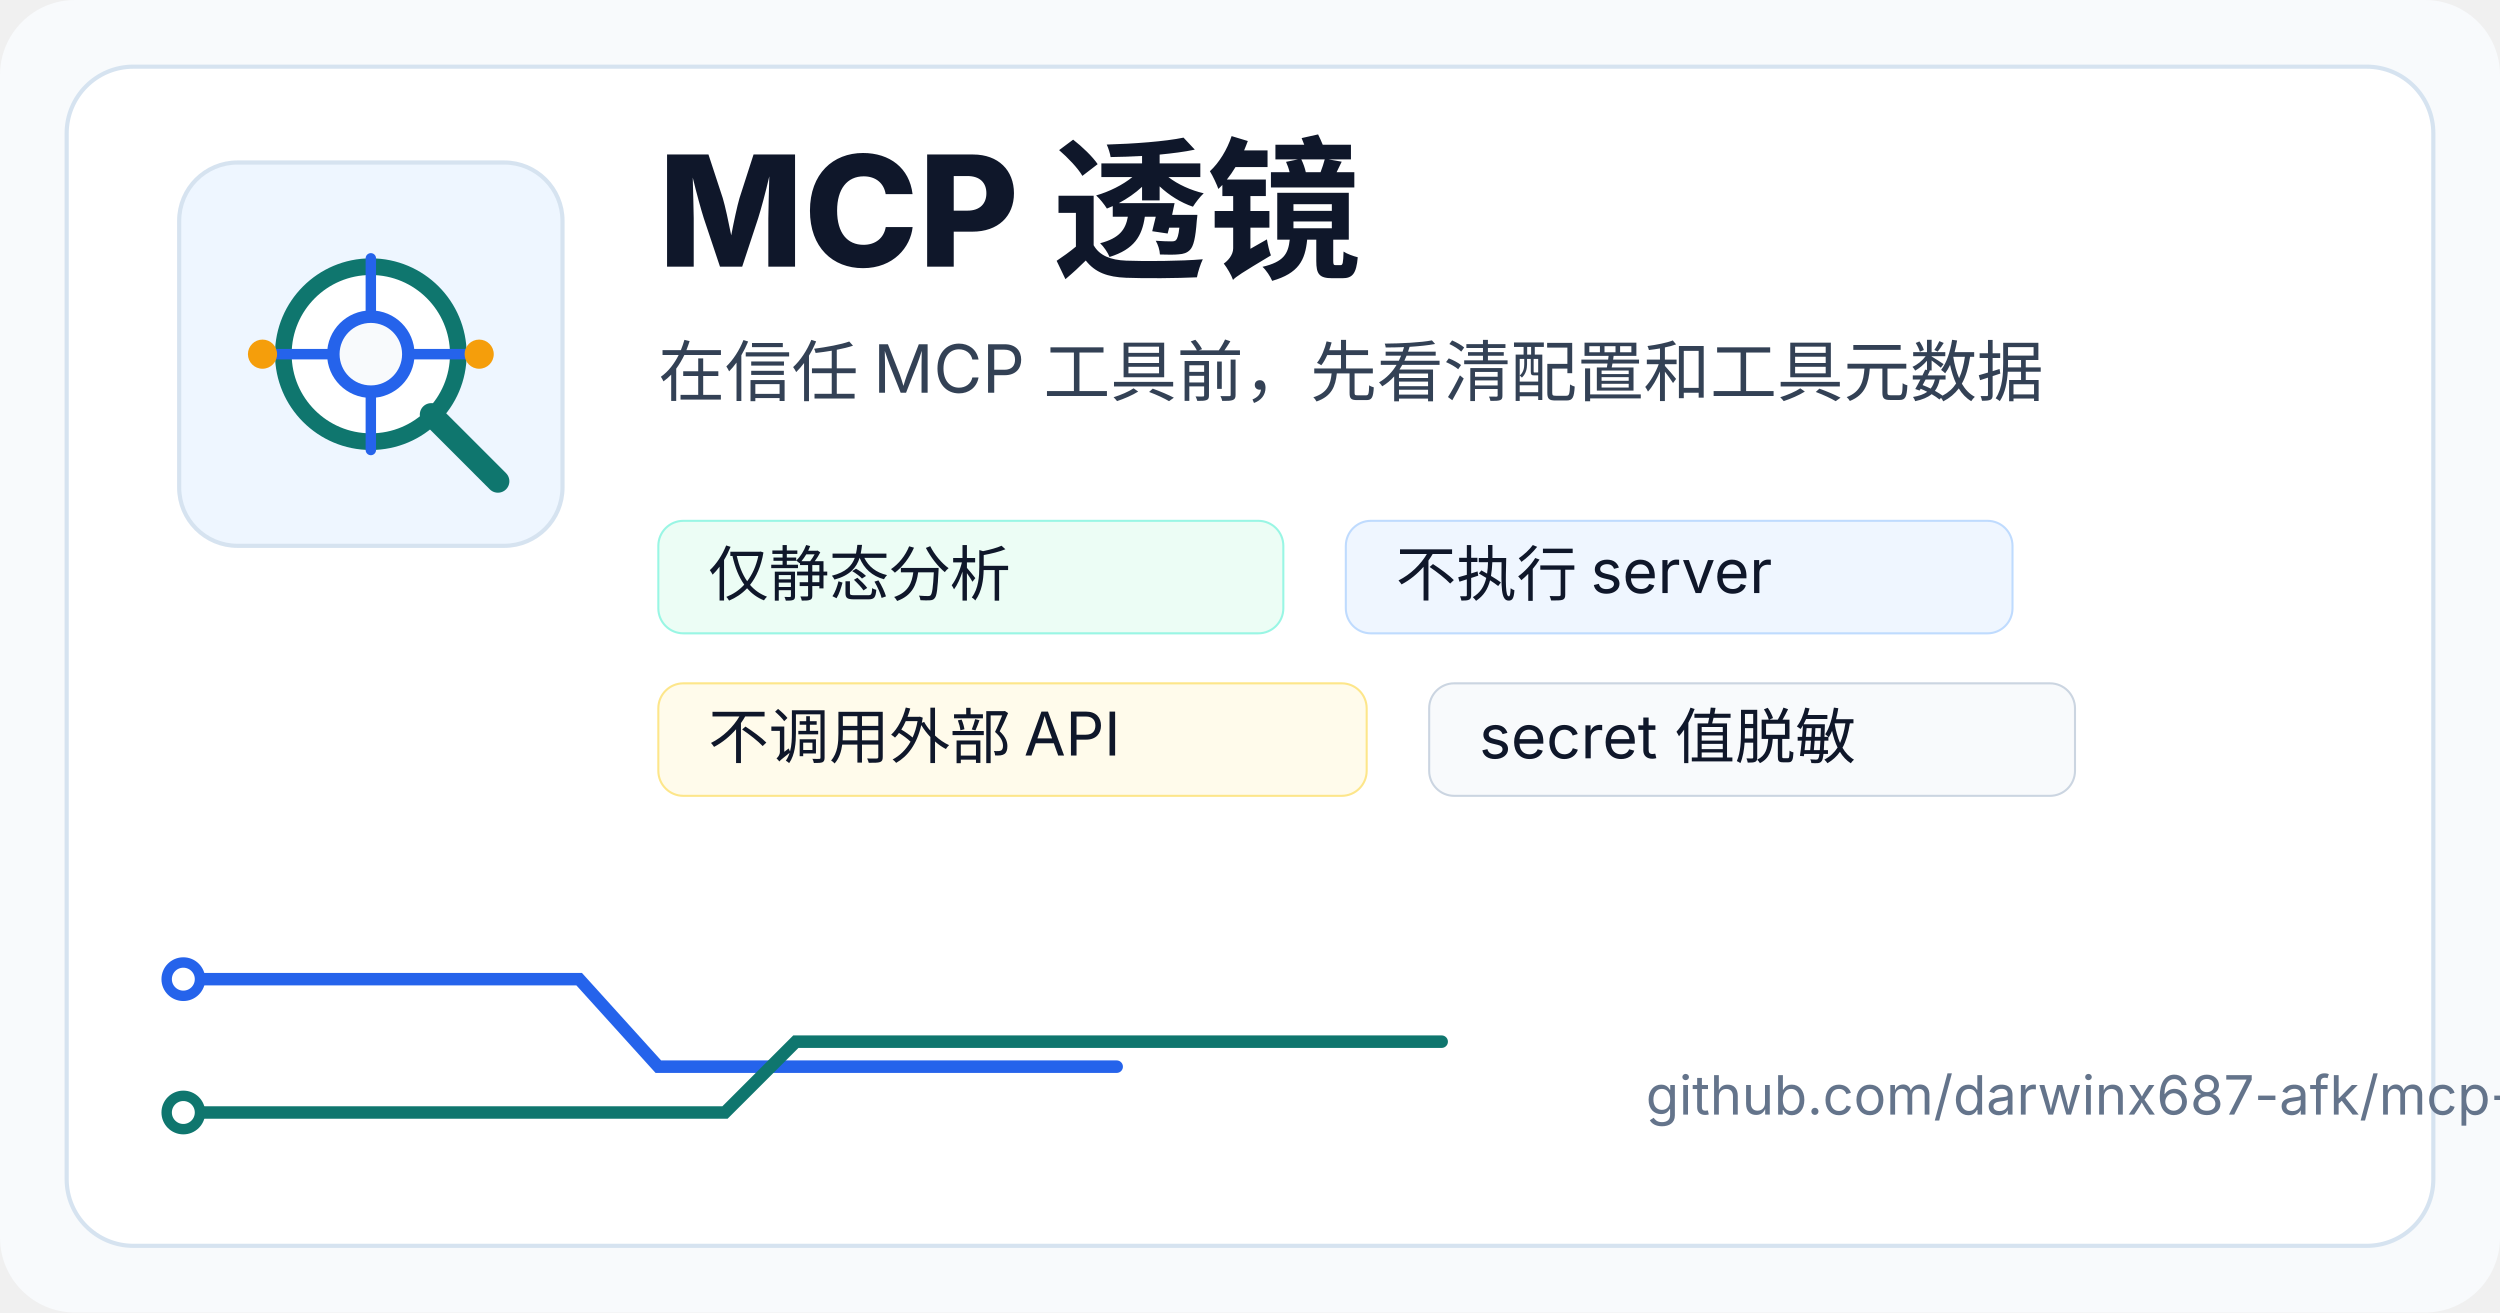
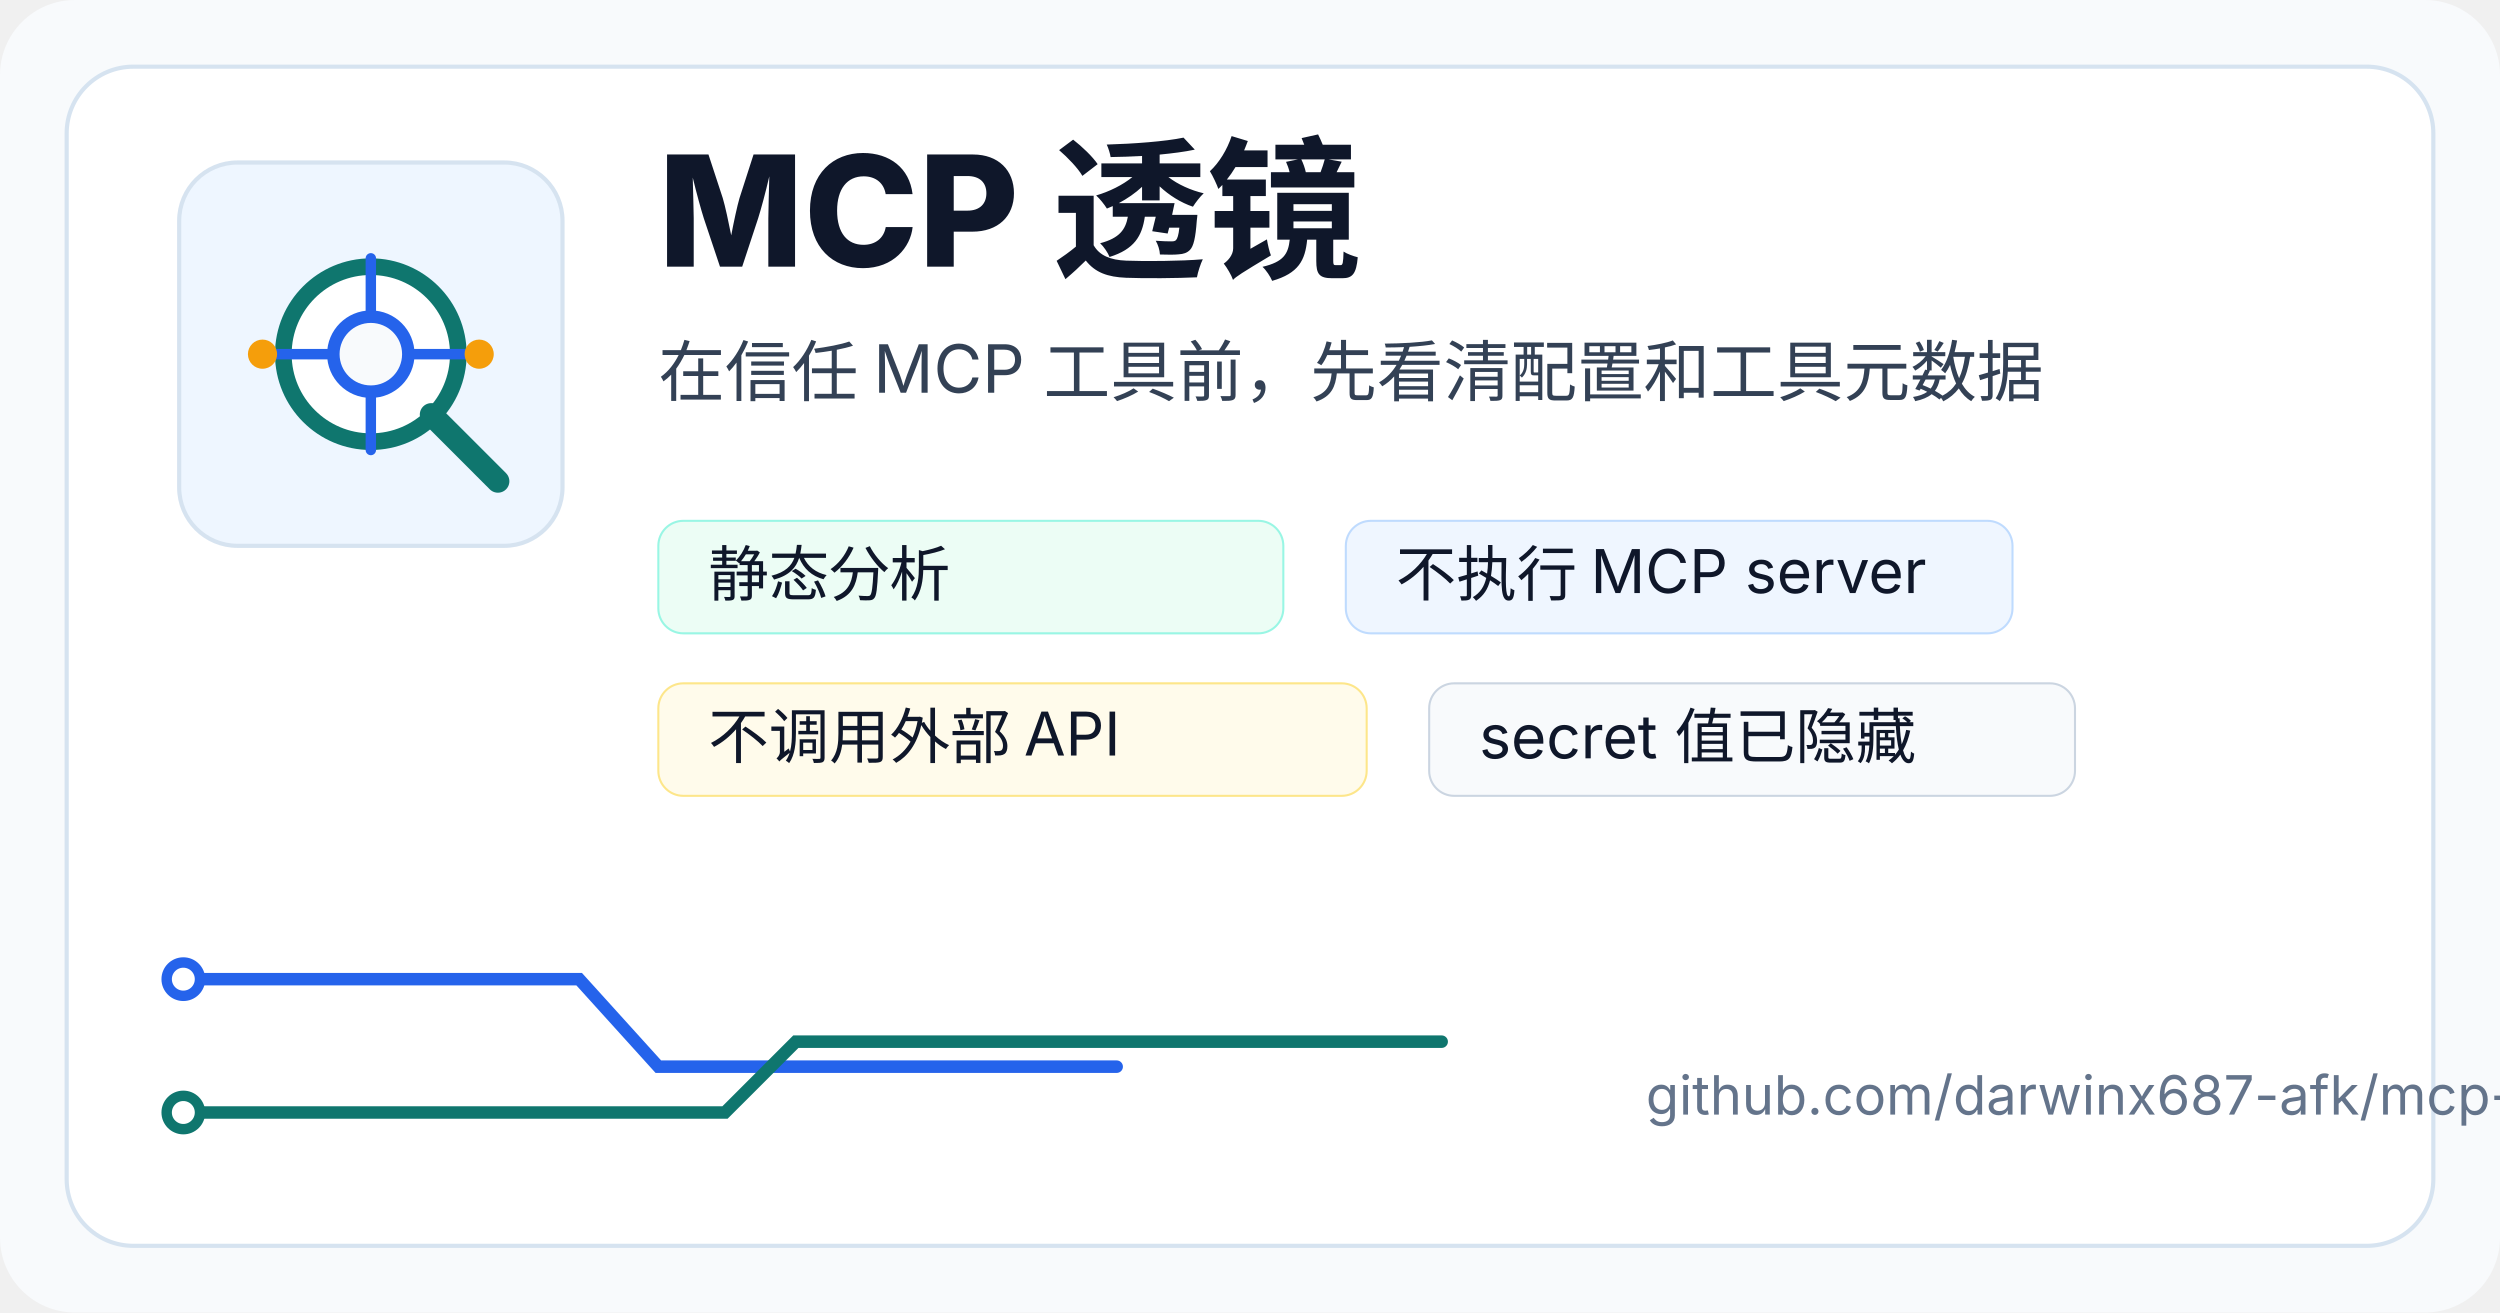
<svg xmlns="http://www.w3.org/2000/svg" viewBox="0 0 1200 630" role="img" aria-labelledby="title desc">
  <rect width="1200" height="630" rx="36" fill="#f8fafc" />
  <rect x="32" y="32" width="1136" height="566" rx="32" fill="#ffffff" stroke="#d6e3f0" stroke-width="2" />
  <g transform="translate(86 78)">
    <rect width="184" height="184" rx="28" fill="#eef6ff" stroke="#d6e3f0" stroke-width="2" />
    <circle cx="92" cy="92" r="42" fill="#ffffff" stroke="#0f766e" stroke-width="8" />
    <circle cx="92" cy="92" r="18" fill="#f8fafc" stroke="#2563eb" stroke-width="6" />
    <path d="M121 121l32 32" stroke="#0f766e" stroke-width="11" stroke-linecap="round" />
    <path d="M46 92h25M113 92h25M92 46v25M92 113v25" stroke="#2563eb" stroke-width="5" stroke-linecap="round" />
    <circle cx="40" cy="92" r="7" fill="#f59e0b" />
    <circle cx="144" cy="92" r="7" fill="#f59e0b" />
  </g>
  <text x="316" y="128" fill="#0f172a" font-family="ui-sans-serif, system-ui, -apple-system, Segoe UI, sans-serif" font-size="74" font-weight="760">MCP 透镜</text>
  <text x="316" y="190" fill="#334155" font-family="ui-sans-serif, system-ui, -apple-system, Segoe UI, sans-serif" font-size="32">在信任 MCP 工具前，先看清配置和工具元数据</text>
  <g transform="translate(316 250)" font-family="ui-sans-serif, system-ui, -apple-system, Segoe UI, sans-serif" font-size="29" fill="#0f172a">
    <rect x="0" y="0" width="300" height="54" rx="12" fill="#ecfdf5" stroke="#99f6e4" />
-     <text x="24" y="36">仅静态分析</text>
+     <text x="24" y="36">静态分析</text>
    <rect x="330" y="0" width="320" height="54" rx="12" fill="#eff6ff" stroke="#bfdbfe" />
-     <text x="354" y="36">不执行 server</text>
+     <text x="354" y="36">不执行 MCP server</text>
    <rect x="0" y="78" width="340" height="54" rx="12" fill="#fffbeb" stroke="#fde68a" />
    <text x="24" y="114">不调用外部 API</text>
    <rect x="370" y="78" width="310" height="54" rx="12" fill="#f8fafc" stroke="#cbd5e1" />
-     <text x="394" y="114">secret 值脱敏</text>
+     <text x="394" y="114">secret 值已隐藏</text>
  </g>
  <g transform="translate(88 470)" fill="none" stroke-linecap="round">
    <path d="M0 0h190l38 42h220" stroke="#2563eb" stroke-width="6" />
    <path d="M0 64h260l34-34h310" stroke="#0f766e" stroke-width="6" />
    <circle cx="0" cy="0" r="8" fill="#ffffff" stroke="#2563eb" stroke-width="5" />
    <circle cx="0" cy="64" r="8" fill="#ffffff" stroke="#0f766e" stroke-width="5" />
  </g>
  <text x="790" y="535" fill="#64748b" font-family="ui-sans-serif, system-ui, -apple-system, Segoe UI, sans-serif" font-size="26">github.com/darwinx687-afk/mcp-scope</text>
</svg>
